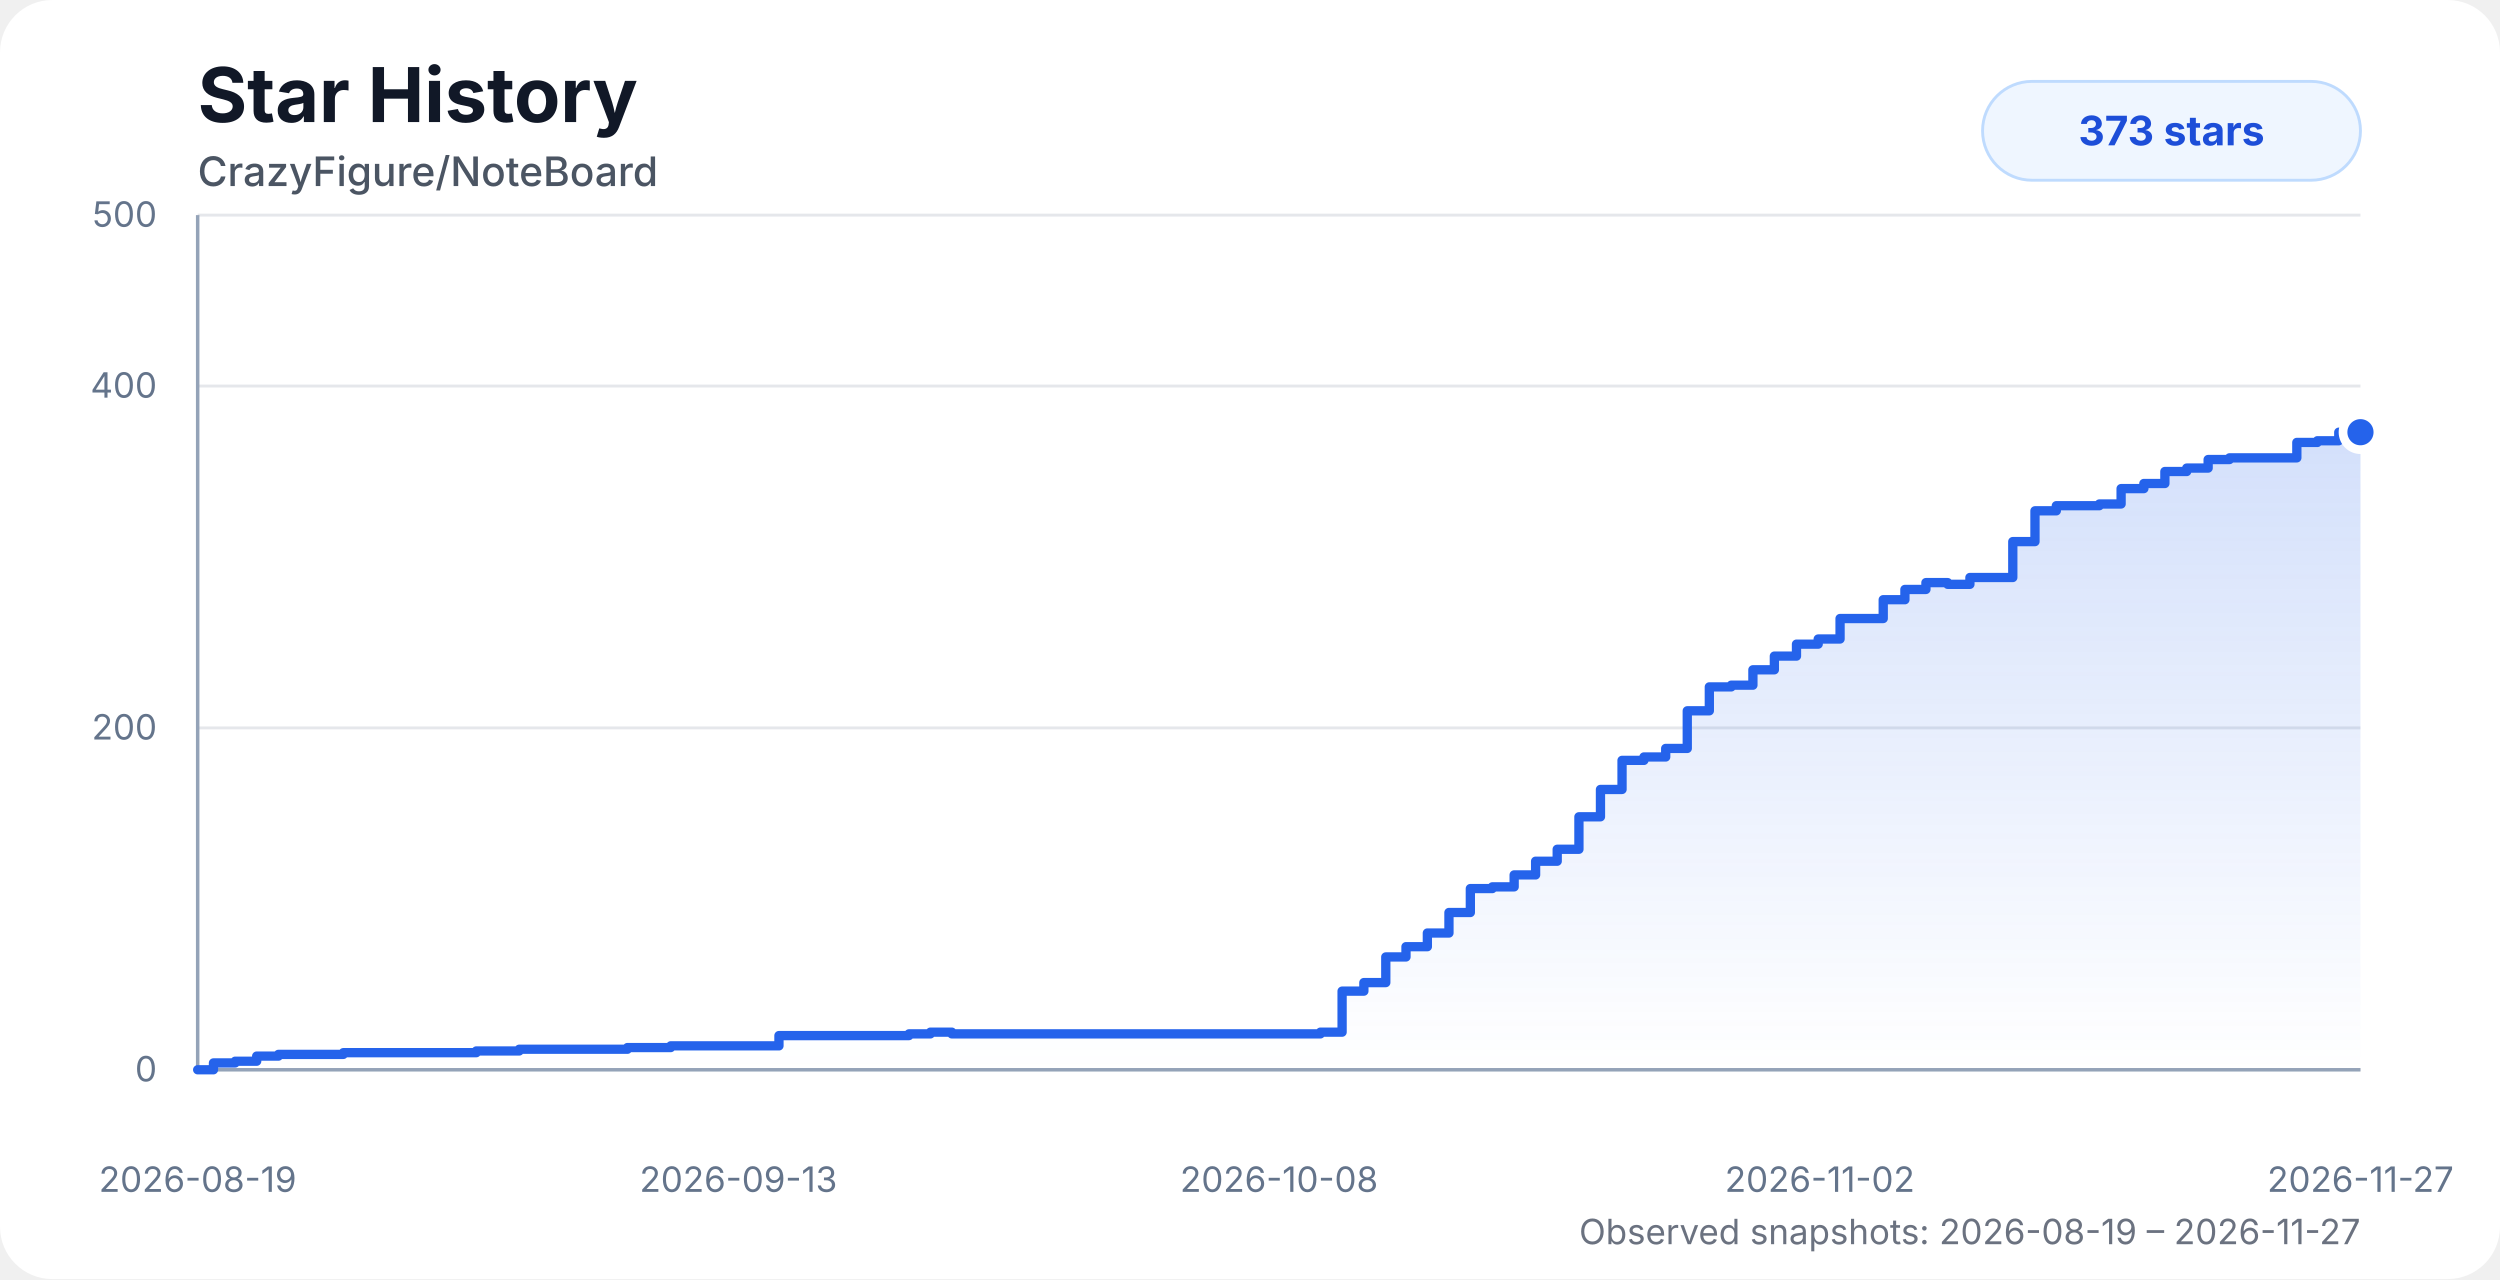
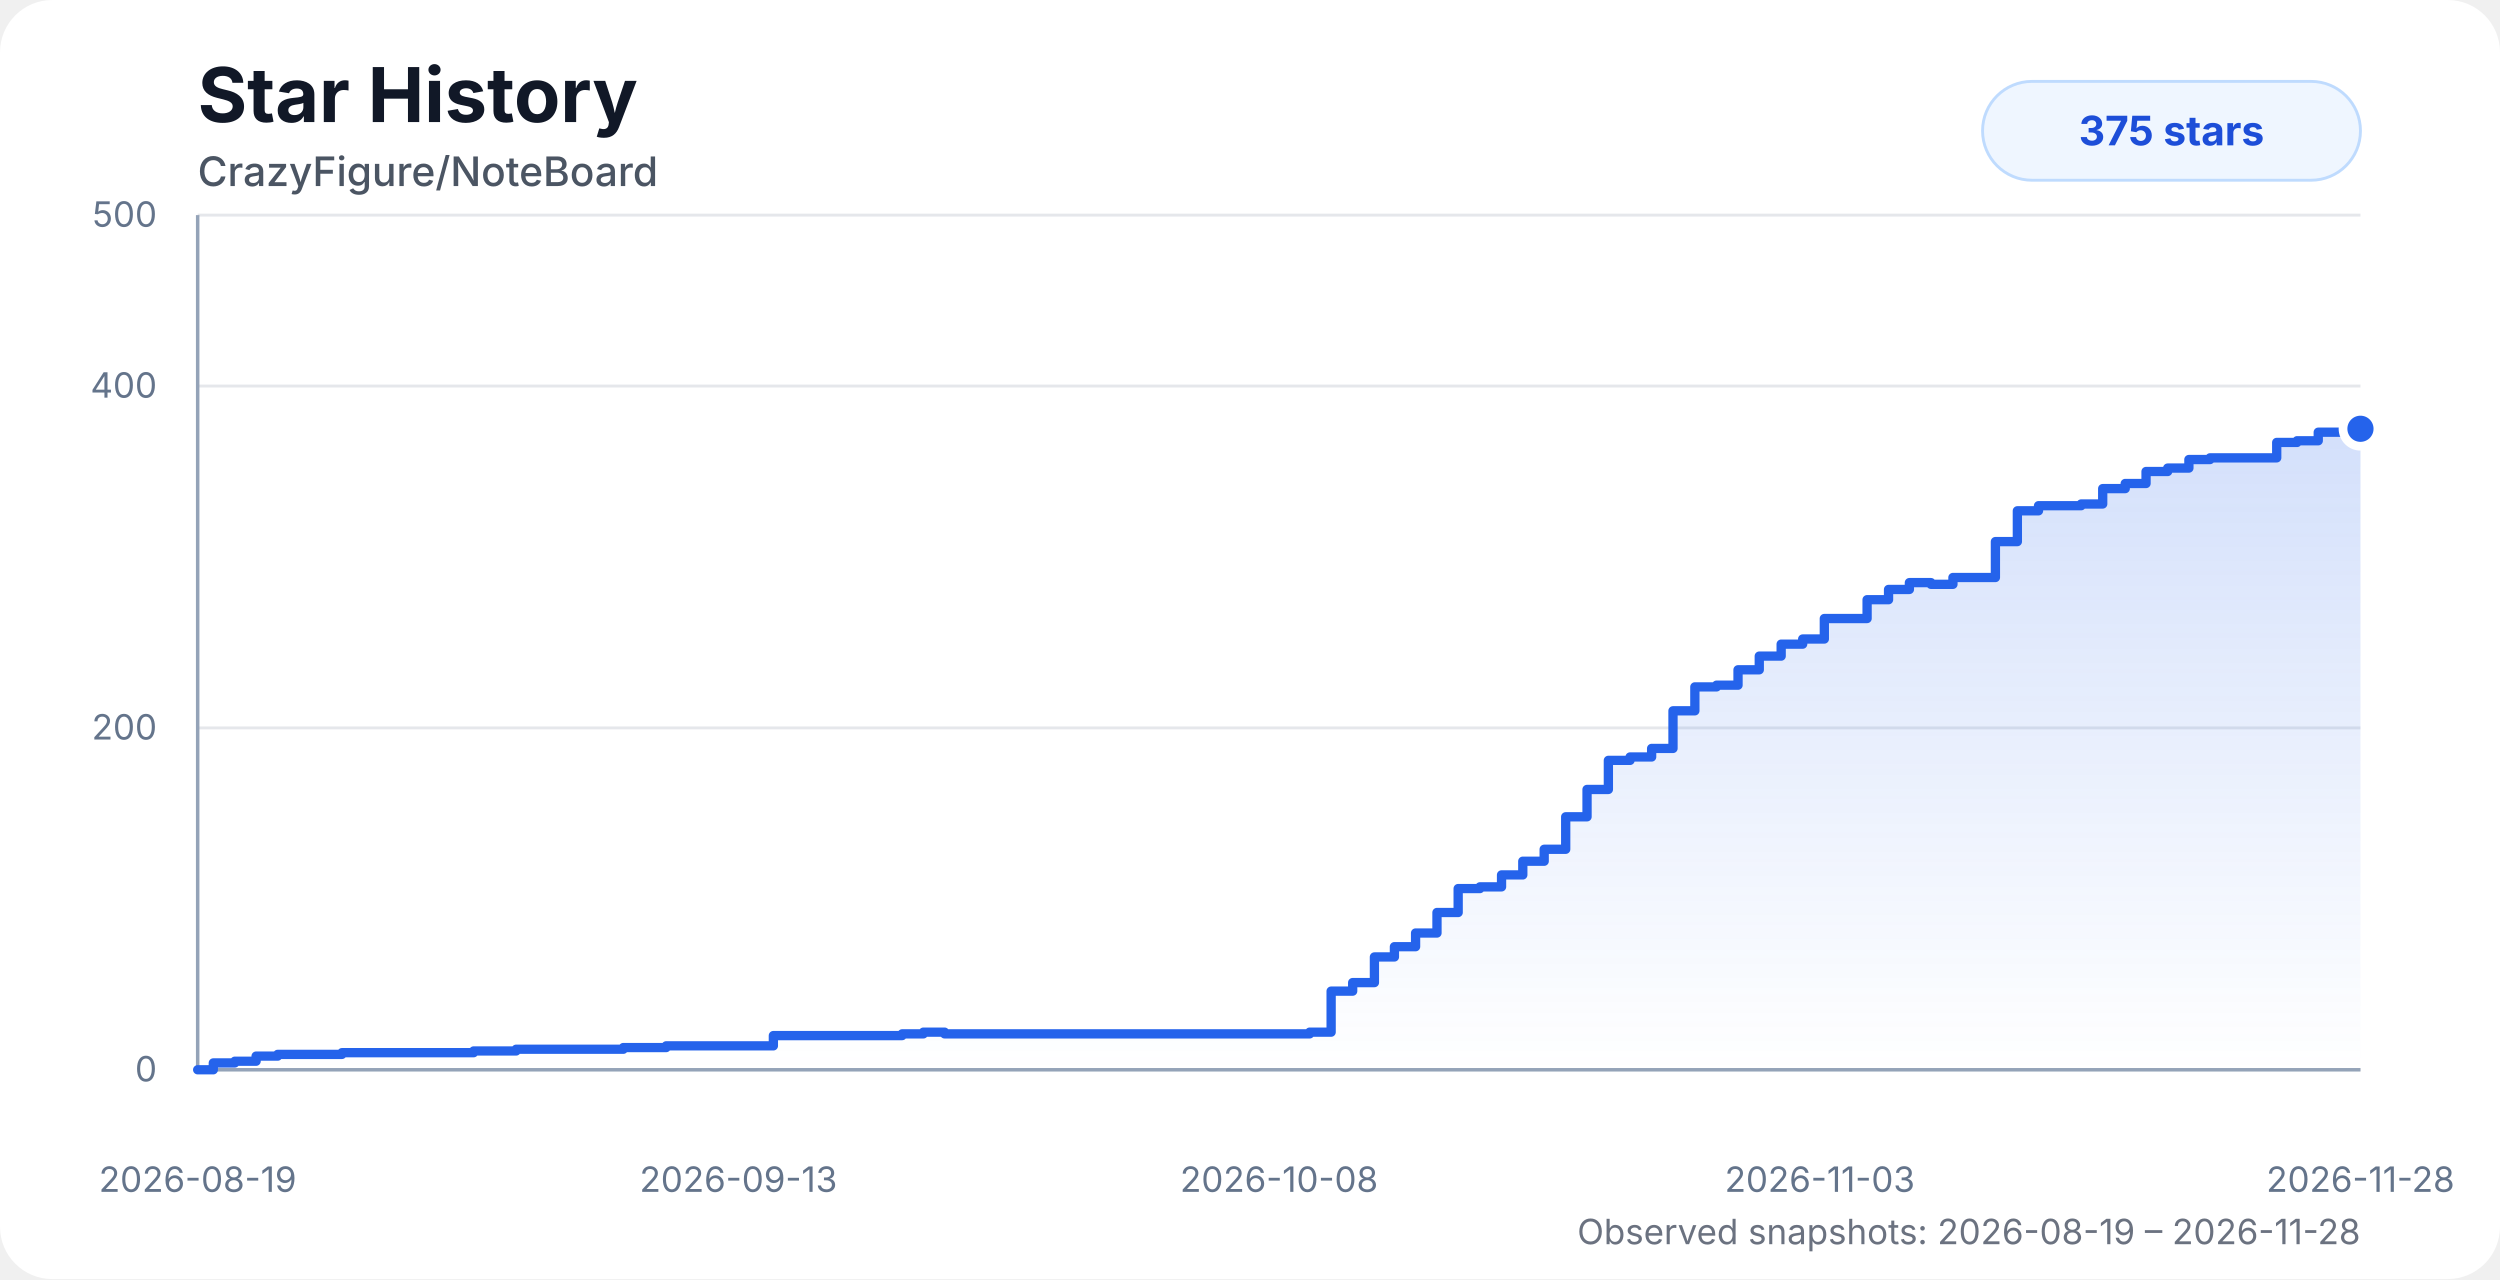
<svg xmlns="http://www.w3.org/2000/svg" width="860" height="440" viewBox="0 0 860 440" role="img" aria-labelledby="title desc">
  <style>
    .chart-bg { fill: #ffffff; }
    .title { fill: #111827; font: 700 26px system-ui, -apple-system, BlinkMacSystemFont, "Segoe UI", sans-serif; }
    .subtitle { fill: #4b5563; font: 500 14px system-ui, -apple-system, BlinkMacSystemFont, "Segoe UI", sans-serif; }
    .axis-label { fill: #64748b; font: 12px system-ui, -apple-system, BlinkMacSystemFont, "Segoe UI", sans-serif; }
    .grid { stroke: #e5e7eb; stroke-width: 1; }
    .axis { stroke: #94a3b8; stroke-width: 1.2; }
    .area { fill: url(#starGradient); opacity: 0.28; }
    .line { fill: none; stroke: #2563eb; stroke-width: 3.2; stroke-linecap: round; stroke-linejoin: round; }
    .dot { fill: #2563eb; stroke: #ffffff; stroke-width: 3; }
    .badge { fill: #eff6ff; stroke: #bfdbfe; }
    .badge-text { fill: #1d4ed8; font: 700 14px system-ui, -apple-system, BlinkMacSystemFont, "Segoe UI", sans-serif; }
    .status { fill: #6b7280; font: 12px system-ui, -apple-system, BlinkMacSystemFont, "Segoe UI", sans-serif; }
    @media (prefers-color-scheme: dark) {
      .chart-bg { fill: #0d1117; }
      .title { fill: #f8fafc; }
      .subtitle { fill: #cbd5e1; }
      .axis-label { fill: #94a3b8; }
      .grid { stroke: #1f2937; }
      .axis { stroke: #475569; }
      .dot { stroke: #0d1117; }
      .badge { fill: #172554; stroke: #1d4ed8; }
      .badge-text { fill: #bfdbfe; }
      .status { fill: #94a3b8; }
    }
  </style>
  <defs>
    <linearGradient id="starGradient" x1="0" x2="0" y1="0" y2="1">
      <stop offset="0%" stop-color="#2563eb" stop-opacity="0.72" />
      <stop offset="100%" stop-color="#2563eb" stop-opacity="0" />
    </linearGradient>
  </defs>
  <rect class="chart-bg" width="860" height="440" rx="18" />
  <text class="title" x="68" y="42">Star History</text>
  <text class="subtitle" x="68" y="64">CrazyFigure/NoteBoard</text>
  <g>
    <line class="grid" x1="68" y1="368" x2="812" y2="368" />
    <line class="grid" x1="68" y1="250.4" x2="812" y2="250.4" />
    <line class="grid" x1="68" y1="132.8" x2="812" y2="132.8" />
    <line class="grid" x1="68" y1="74" x2="812" y2="74" />
    <line class="axis" x1="68" y1="74" x2="68" y2="368" />
    <line class="axis" x1="68" y1="368" x2="812" y2="368" />
    <text class="axis-label" x="54" y="372" text-anchor="end">0</text>
    <text class="axis-label" x="54" y="254.4" text-anchor="end">200</text>
    <text class="axis-label" x="54" y="136.8" text-anchor="end">400</text>
    <text class="axis-label" x="54" y="78" text-anchor="end">500</text>
    <text class="axis-label" x="68" y="410" text-anchor="middle">2026-08-19</text>
    <text class="axis-label" x="254" y="410" text-anchor="middle">2026-09-13</text>
    <text class="axis-label" x="440" y="410" text-anchor="middle">2026-10-08</text>
-     <text class="axis-label" x="626" y="410" text-anchor="middle">2026-11-02</text>
-     <text class="axis-label" x="812" y="410" text-anchor="middle">2026-11-27</text>
+     <text class="axis-label" x="626" y="410" text-anchor="middle">2026-11-03</text>
+     <text class="axis-label" x="812" y="410" text-anchor="middle">2026-11-28</text>
  </g>
-   <path class="area" d="M 68 368 H 68 V 368 H 73.43 V 365.65 H 80.9 V 365.06 H 88.3 V 363.3 H 95.78 V 362.71 H 103.22 V 362.71 H 110.63 V 362.71 H 118.11 V 362.12 H 128.2 V 362.12 H 136.17 V 362.12 H 142.04 V 362.12 H 149.14 V 362.12 H 156.66 V 362.12 H 163.85 V 361.53 H 171.18 V 361.53 H 178.61 V 360.94 H 186.09 V 360.94 H 193.47 V 360.94 H 200.97 V 360.94 H 208.45 V 360.94 H 215.84 V 360.36 H 223.29 V 360.36 H 230.73 V 359.77 H 238.18 V 359.77 H 245.56 V 359.77 H 253.11 V 359.77 H 260.6 V 359.77 H 267.96 V 356.24 H 275.38 V 356.24 H 282.83 V 356.24 H 290.22 V 356.24 H 297.65 V 356.24 H 305.22 V 356.24 H 312.69 V 355.65 H 320.07 V 355.06 H 327.42 V 355.65 H 334.91 V 355.65 H 342.33 V 355.65 H 349.77 V 355.65 H 357.35 V 355.65 H 364.91 V 355.65 H 372.34 V 355.65 H 379.72 V 355.65 H 387.28 V 355.65 H 394.67 V 355.65 H 401.97 V 355.65 H 409.52 V 355.65 H 417.02 V 355.65 H 424.59 V 355.65 H 431.93 V 355.65 H 439.44 V 355.65 H 446.86 V 355.65 H 454.23 V 355.06 H 461.68 V 340.95 H 469.17 V 338.01 H 476.71 V 329.19 H 483.66 V 325.66 H 491.01 V 320.96 H 498.44 V 313.9 H 505.8 V 305.67 H 513.36 V 305.08 H 520.87 V 300.97 H 528.25 V 296.26 H 535.68 V 292.15 H 543.15 V 280.98 H 550.56 V 271.57 H 557.98 V 261.57 H 565.51 V 260.4 H 573 V 257.46 H 580.42 V 244.52 H 588.01 V 236.29 H 595.55 V 235.7 H 603 V 230.41 H 610.38 V 225.7 H 617.99 V 221.59 H 625.46 V 219.82 H 632.98 V 212.77 H 640.28 V 212.77 H 647.83 V 206.3 H 655.29 V 202.77 H 662.52 V 200.42 H 670.01 V 201.01 H 677.65 V 198.66 H 692.4 V 186.31 H 700.03 V 175.72 H 707.38 V 173.96 H 714.66 V 173.96 H 722.18 V 173.37 H 729.66 V 168.08 H 737.49 V 166.32 H 744.72 V 162.2 H 752.23 V 161.02 H 759.6 V 158.08 H 766.95 V 157.5 H 774.32 V 157.5 H 782.09 V 157.5 H 790.11 V 152.2 H 797.18 V 151.62 H 804.54 V 148.68 H 812 V 148.68 L 812 368 L 68 368 Z" />
-   <path class="line" d="M 68 368 H 68 V 368 H 73.43 V 365.65 H 80.9 V 365.06 H 88.3 V 363.3 H 95.78 V 362.71 H 103.22 V 362.71 H 110.63 V 362.71 H 118.11 V 362.12 H 128.2 V 362.12 H 136.17 V 362.12 H 142.04 V 362.12 H 149.14 V 362.12 H 156.66 V 362.12 H 163.85 V 361.53 H 171.18 V 361.53 H 178.61 V 360.94 H 186.09 V 360.94 H 193.47 V 360.94 H 200.97 V 360.94 H 208.45 V 360.94 H 215.84 V 360.36 H 223.29 V 360.36 H 230.73 V 359.77 H 238.18 V 359.77 H 245.56 V 359.77 H 253.11 V 359.77 H 260.6 V 359.77 H 267.96 V 356.24 H 275.38 V 356.24 H 282.83 V 356.24 H 290.22 V 356.24 H 297.65 V 356.24 H 305.22 V 356.24 H 312.69 V 355.65 H 320.07 V 355.06 H 327.42 V 355.65 H 334.91 V 355.65 H 342.33 V 355.65 H 349.77 V 355.65 H 357.35 V 355.65 H 364.91 V 355.65 H 372.34 V 355.65 H 379.72 V 355.65 H 387.28 V 355.65 H 394.67 V 355.65 H 401.97 V 355.65 H 409.52 V 355.65 H 417.02 V 355.65 H 424.59 V 355.65 H 431.93 V 355.65 H 439.44 V 355.65 H 446.86 V 355.65 H 454.23 V 355.06 H 461.68 V 340.95 H 469.17 V 338.01 H 476.71 V 329.19 H 483.66 V 325.66 H 491.01 V 320.96 H 498.44 V 313.9 H 505.8 V 305.67 H 513.36 V 305.08 H 520.87 V 300.97 H 528.25 V 296.26 H 535.68 V 292.15 H 543.15 V 280.98 H 550.56 V 271.57 H 557.98 V 261.57 H 565.51 V 260.4 H 573 V 257.46 H 580.42 V 244.52 H 588.01 V 236.29 H 595.55 V 235.7 H 603 V 230.41 H 610.38 V 225.7 H 617.99 V 221.59 H 625.46 V 219.82 H 632.98 V 212.77 H 640.28 V 212.77 H 647.83 V 206.3 H 655.29 V 202.77 H 662.52 V 200.42 H 670.01 V 201.01 H 677.65 V 198.66 H 692.4 V 186.31 H 700.03 V 175.72 H 707.38 V 173.96 H 714.66 V 173.96 H 722.18 V 173.37 H 729.66 V 168.08 H 737.49 V 166.32 H 744.72 V 162.2 H 752.23 V 161.02 H 759.6 V 158.08 H 766.95 V 157.5 H 774.32 V 157.5 H 782.09 V 157.5 H 790.11 V 152.2 H 797.18 V 151.62 H 804.54 V 148.68 H 812 V 148.68" />
-   <circle class="dot" cx="812" cy="148.68" r="6" />
+   <path class="area" d="M 68 368 H 68 V 368 H 73.38 V 365.65 H 80.78 V 365.06 H 88.1 V 363.3 H 95.52 V 362.71 H 102.89 V 362.71 H 110.22 V 362.71 H 117.63 V 362.12 H 127.62 V 362.12 H 135.52 V 362.12 H 141.33 V 362.12 H 148.36 V 362.12 H 155.81 V 362.12 H 162.94 V 361.53 H 170.19 V 361.53 H 177.55 V 360.94 H 184.95 V 360.94 H 192.27 V 360.94 H 199.7 V 360.94 H 207.11 V 360.94 H 214.42 V 360.36 H 221.81 V 360.36 H 229.17 V 359.77 H 236.55 V 359.77 H 243.85 V 359.77 H 251.34 V 359.77 H 258.75 V 359.77 H 266.04 V 356.24 H 273.4 V 356.24 H 280.77 V 356.24 H 288.09 V 356.24 H 295.45 V 356.24 H 302.94 V 356.24 H 310.34 V 355.65 H 317.65 V 355.06 H 324.94 V 355.65 H 332.35 V 355.65 H 339.7 V 355.65 H 347.07 V 355.65 H 354.57 V 355.65 H 362.07 V 355.65 H 369.42 V 355.65 H 376.74 V 355.65 H 384.22 V 355.65 H 391.54 V 355.65 H 398.77 V 355.65 H 406.25 V 355.65 H 413.67 V 355.65 H 421.18 V 355.65 H 428.44 V 355.65 H 435.88 V 355.65 H 443.23 V 355.65 H 450.53 V 355.06 H 457.91 V 340.95 H 465.32 V 338.01 H 472.8 V 329.19 H 479.68 V 325.66 H 486.96 V 320.96 H 494.32 V 313.9 H 501.61 V 305.67 H 509.09 V 305.08 H 516.53 V 300.97 H 523.84 V 296.26 H 531.2 V 292.15 H 538.6 V 280.98 H 545.94 V 271.57 H 553.28 V 261.57 H 560.74 V 260.4 H 568.16 V 257.46 H 575.51 V 244.52 H 583.03 V 236.29 H 590.5 V 235.7 H 597.88 V 230.41 H 605.19 V 225.7 H 612.72 V 221.59 H 620.12 V 219.82 H 627.57 V 212.77 H 634.8 V 212.77 H 642.28 V 206.3 H 649.66 V 202.77 H 656.83 V 200.42 H 664.25 V 201.01 H 671.81 V 198.66 H 686.42 V 186.31 H 693.97 V 175.72 H 701.25 V 173.96 H 708.47 V 173.96 H 715.92 V 173.37 H 723.33 V 168.08 H 731.08 V 166.32 H 738.24 V 162.2 H 745.68 V 161.02 H 752.98 V 158.08 H 760.25 V 157.5 H 767.55 V 157.5 H 775.25 V 157.5 H 783.19 V 152.2 H 790.19 V 151.62 H 797.48 V 148.68 H 804.87 V 148.68 H 812 V 147.5 L 812 368 L 68 368 Z" />
+   <path class="line" d="M 68 368 H 68 V 368 H 73.38 V 365.65 H 80.78 V 365.06 H 88.1 V 363.3 H 95.52 V 362.71 H 102.89 V 362.71 H 110.22 V 362.71 H 117.63 V 362.12 H 127.62 V 362.12 H 135.52 V 362.12 H 141.33 V 362.12 H 148.36 V 362.12 H 155.81 V 362.12 H 162.94 V 361.53 H 170.19 V 361.53 H 177.55 V 360.94 H 184.95 V 360.94 H 192.27 V 360.94 H 199.7 V 360.94 H 207.11 V 360.94 H 214.42 V 360.36 H 221.81 V 360.36 H 229.17 V 359.77 H 236.55 V 359.77 H 243.85 V 359.77 H 251.34 V 359.77 H 258.75 V 359.77 H 266.04 V 356.24 H 273.4 V 356.24 H 280.77 V 356.24 H 288.09 V 356.24 H 295.45 V 356.24 H 302.94 V 356.24 H 310.34 V 355.65 H 317.65 V 355.06 H 324.94 V 355.65 H 332.35 V 355.65 H 339.7 V 355.65 H 347.07 V 355.65 H 354.57 V 355.65 H 362.07 V 355.65 H 369.42 V 355.65 H 376.74 V 355.65 H 384.22 V 355.65 H 391.54 V 355.65 H 398.77 V 355.65 H 406.25 V 355.65 H 413.67 V 355.65 H 421.18 V 355.65 H 428.44 V 355.65 H 435.88 V 355.65 H 443.23 V 355.65 H 450.53 V 355.06 H 457.91 V 340.95 H 465.32 V 338.01 H 472.8 V 329.19 H 479.68 V 325.66 H 486.96 V 320.96 H 494.32 V 313.9 H 501.61 V 305.67 H 509.09 V 305.08 H 516.53 V 300.97 H 523.84 V 296.26 H 531.2 V 292.15 H 538.6 V 280.98 H 545.94 V 271.57 H 553.28 V 261.57 H 560.74 V 260.4 H 568.16 V 257.46 H 575.51 V 244.52 H 583.03 V 236.29 H 590.5 V 235.7 H 597.88 V 230.41 H 605.19 V 225.7 H 612.72 V 221.59 H 620.12 V 219.82 H 627.57 V 212.77 H 634.8 V 212.77 H 642.28 V 206.3 H 649.66 V 202.77 H 656.83 V 200.42 H 664.25 V 201.01 H 671.81 V 198.66 H 686.42 V 186.31 H 693.97 V 175.72 H 701.25 V 173.96 H 708.47 V 173.96 H 715.92 V 173.37 H 723.33 V 168.08 H 731.08 V 166.32 H 738.24 V 162.2 H 745.68 V 161.02 H 752.98 V 158.08 H 760.25 V 157.5 H 767.55 V 157.5 H 775.25 V 157.5 H 783.19 V 152.2 H 790.19 V 151.62 H 797.48 V 148.68 H 804.87 V 148.68 H 812 V 147.5" />
+   <circle class="dot" cx="812" cy="147.5" r="6" />
  <rect class="badge" x="682" y="28" width="130" height="34" rx="17" />
-   <text class="badge-text" x="747" y="50" text-anchor="middle">373 stars</text>
-   <text class="status" x="812" y="428" text-anchor="end">Observed snapshots: 2026-08-19 – 2026-11-27</text>
+   <text class="badge-text" x="747" y="50" text-anchor="middle">375 stars</text>
+   <text class="status" x="812" y="428" text-anchor="end">Observed snapshots: 2026-08-19 – 2026-11-28</text>
</svg>
